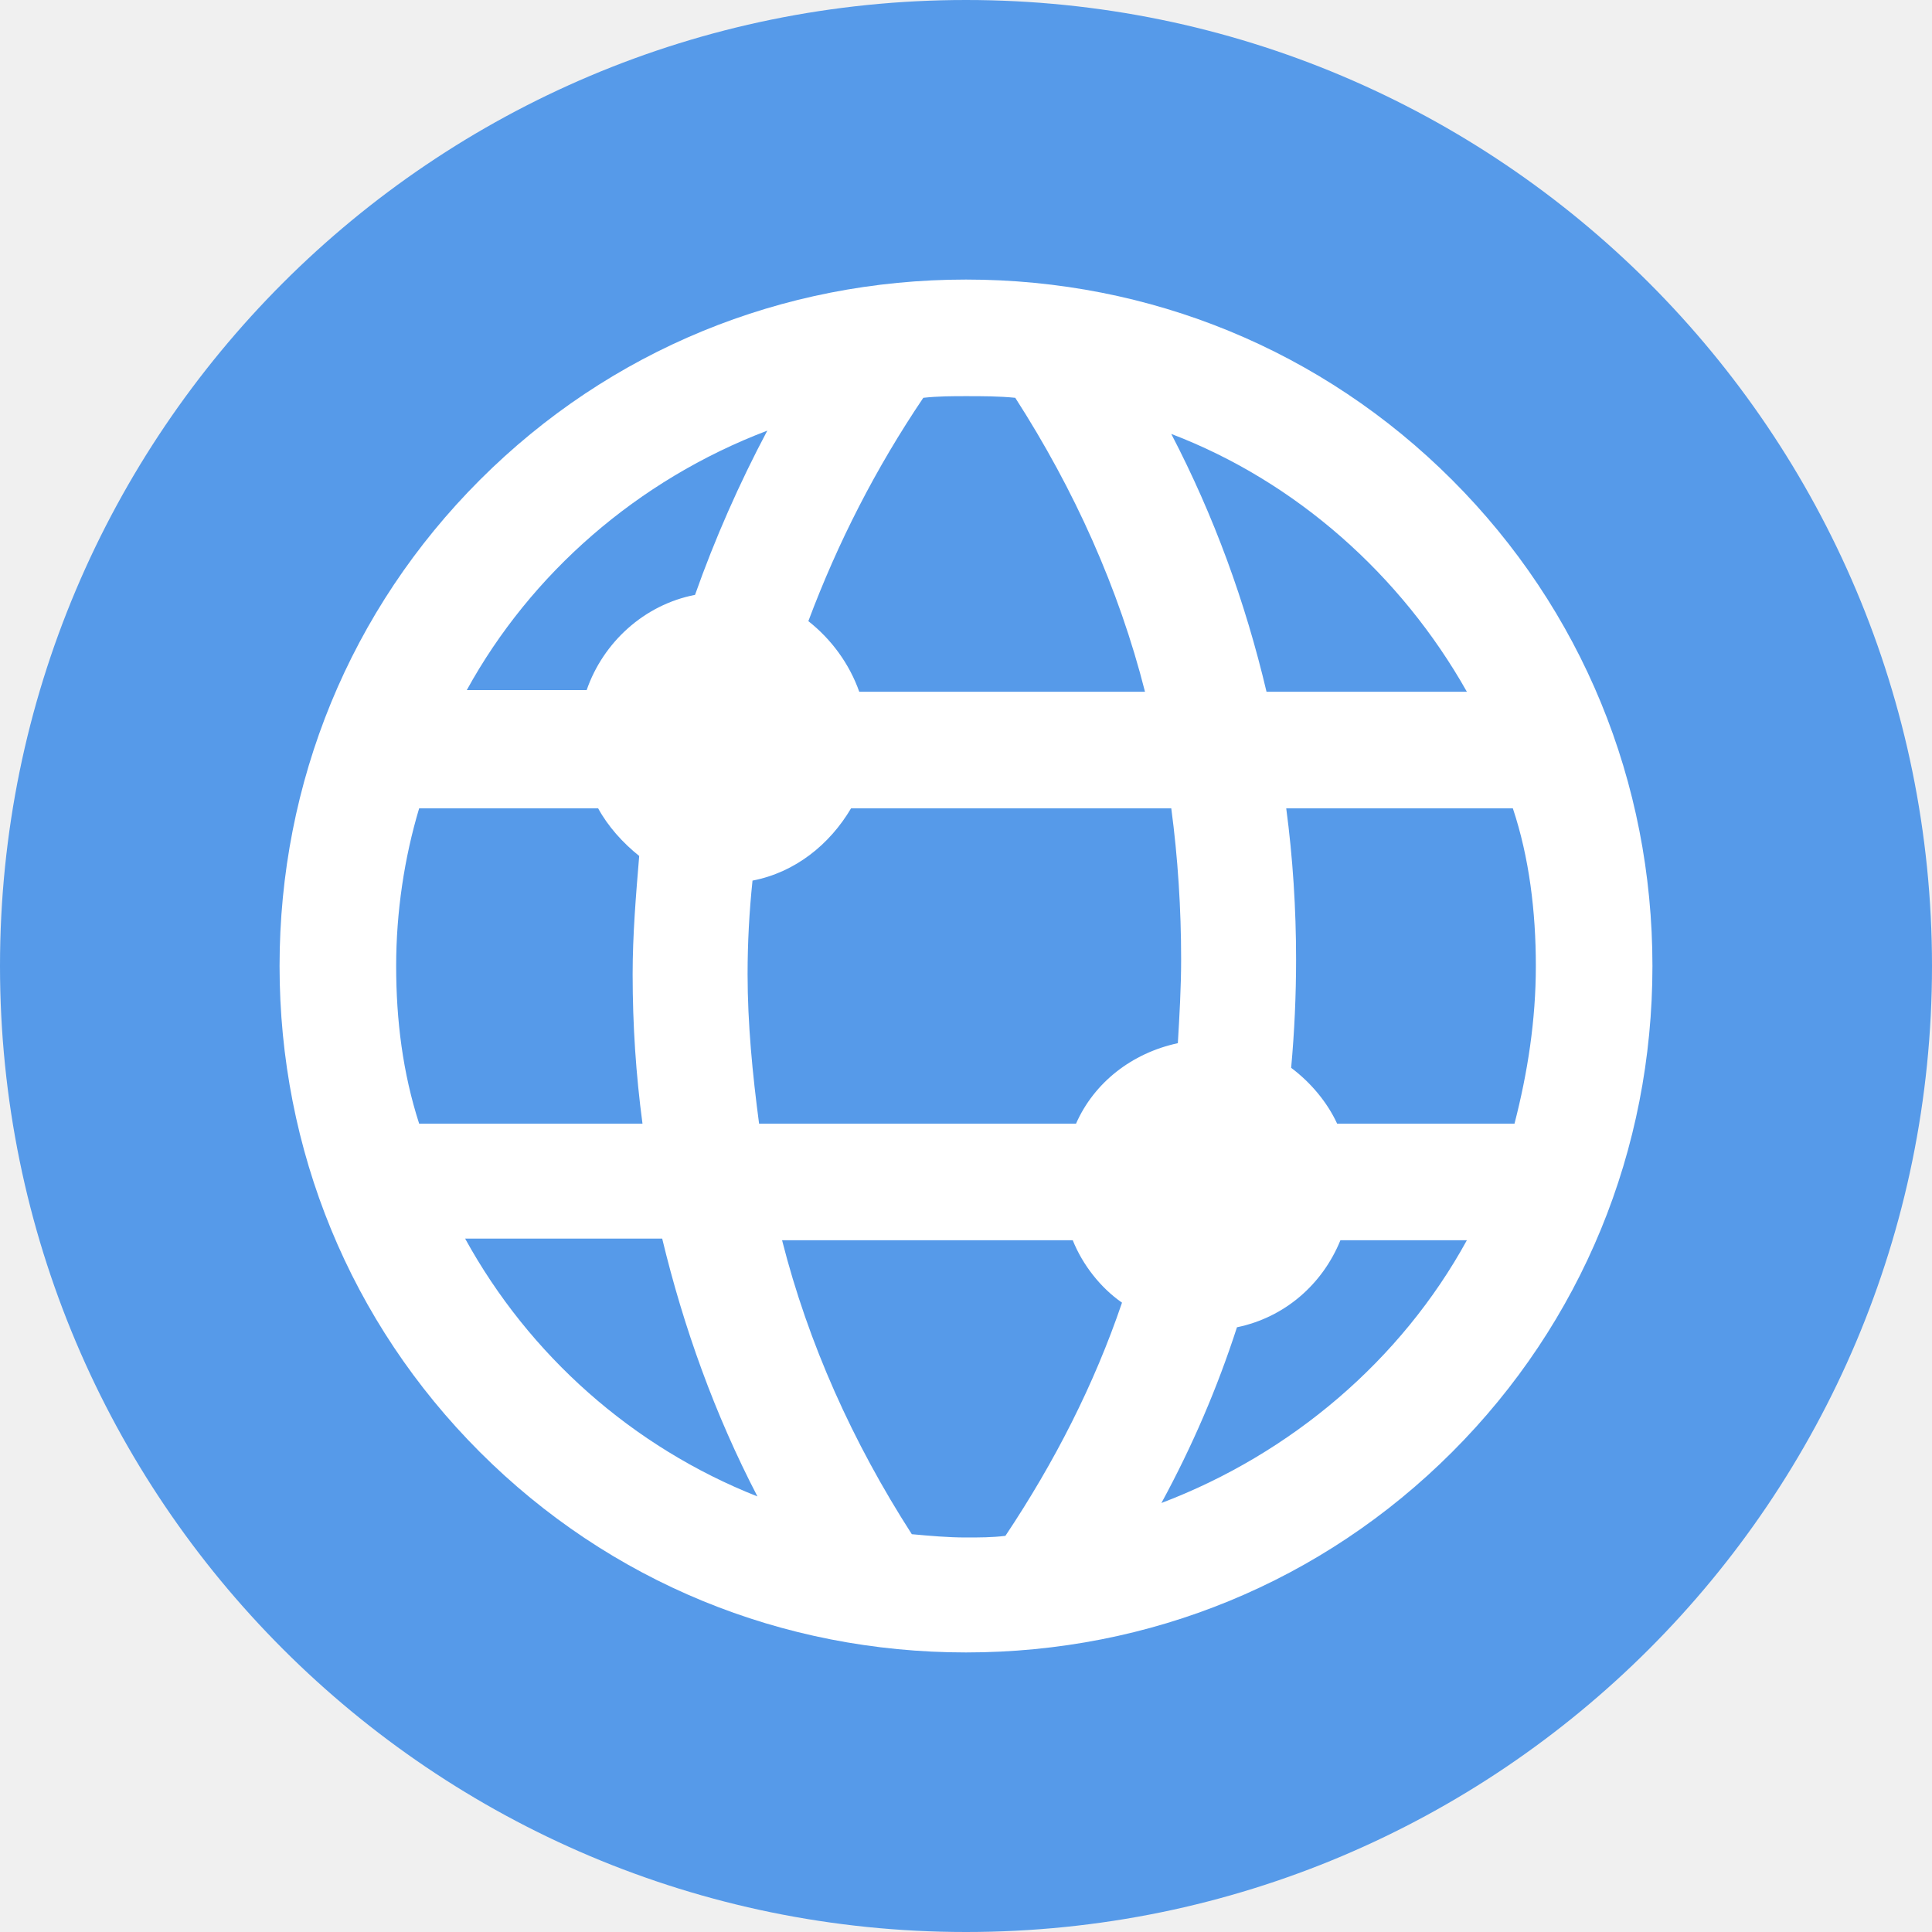
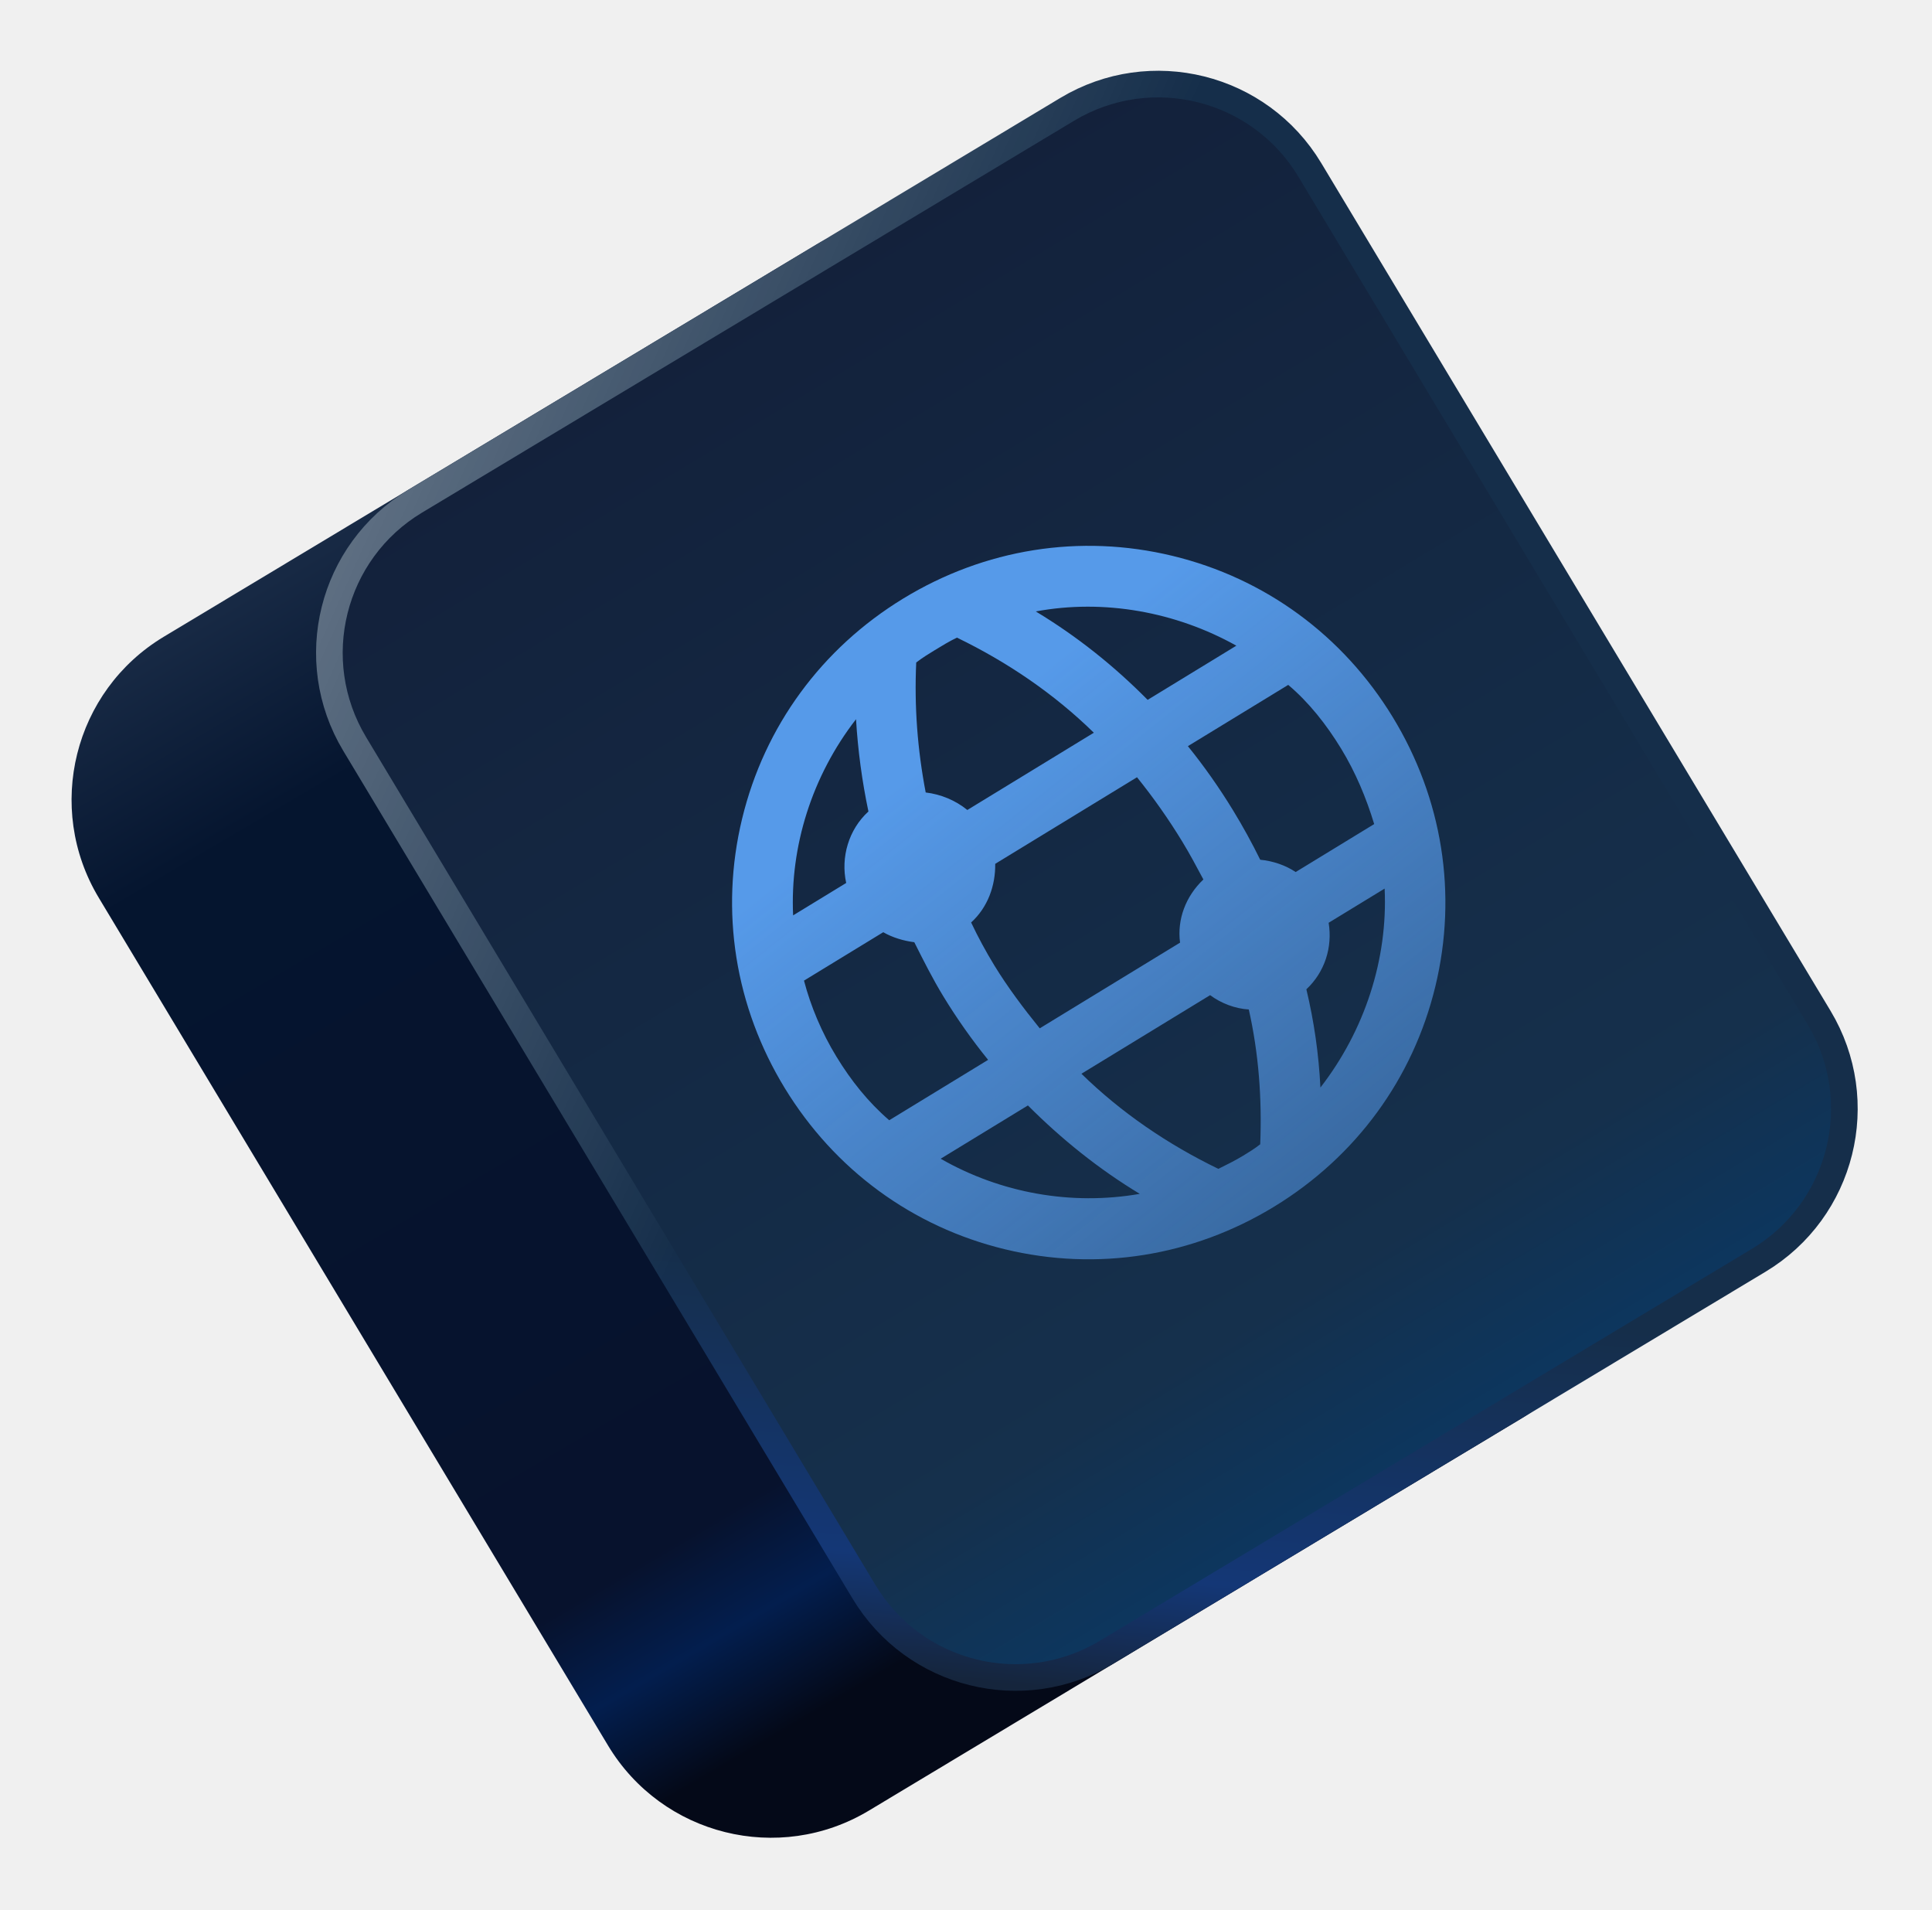
- <svg xmlns="http://www.w3.org/2000/svg" data-v-1084b650="" viewBox="0 0 300 300">
-   <circle data-v-1084b650="" cx="150" cy="150" r="150" fill="rgb(86, 154, 233)" x="0" y="0" width="300px" height="300px" class="logo-background-square" />
-   <g data-v-1084b650="" id="640fb903-7c97-3a8b-d0a7-369102908d0a" fill="white" stroke="none" transform="matrix(0.85,0,0,0.85,22.50001,22.50006)">
-     <svg viewBox="-205 207 100 100">
-       <switch>
-         <g>
-           <path d="M-155 298.8c11.2 0 21.7-4.3 29.6-12.2 7.9-7.9 12.2-18.4 12.2-29.6 0-11.2-4.3-21.7-12.2-29.6-7.9-7.9-18.4-12.2-29.6-12.2s-21.7 4.3-29.6 12.2c-7.9 7.9-12.2 18.4-12.2 29.6 0 11.2 4.3 21.7 12.2 29.6 7.9 7.9 18.4 12.2 29.6 12.2zm2.4-7.1c-.8.1-1.6.1-2.4.1-1.1 0-2.2-.1-3.3-.2-3.6-5.6-6.3-11.6-7.9-17.9h17.7c.6 1.5 1.7 2.9 3 3.8-1.7 5-4.1 9.7-7.1 14.2zm9.5-2c1.9-3.5 3.4-7 4.6-10.7 2.9-.6 5.2-2.6 6.3-5.3h7.7c-4 7.3-10.7 13-18.6 16zm22.8-32.7c0 3.3-.5 6.5-1.3 9.6h-10.8c-.6-1.3-1.6-2.5-2.8-3.4.2-2.2.3-4.4.3-6.6 0-3.1-.2-6.2-.6-9.2h13.8c1 3 1.4 6.3 1.4 9.6zm-4.2-16.7h-12.2c-1.3-5.5-3.2-10.7-5.8-15.7 7.6 2.9 14 8.6 18 15.7zm-17.4 16.3c0 1.7-.1 3.4-.2 5.1-2.8.6-5.1 2.4-6.2 4.9h-19.3c-.4-3-.7-6.1-.7-9.1 0-1.9.1-3.8.3-5.7 2.6-.5 4.7-2.2 6-4.4h19.5c.4 3 .6 6.1.6 9.2zm-15.7-34.2c.9-.1 1.8-.1 2.6-.1 1 0 2 0 3 .1 3.6 5.6 6.3 11.6 7.9 17.9h-17.4c-.6-1.7-1.7-3.2-3.1-4.3 1.8-4.8 4.1-9.3 7-13.6zm-9.5 2c-1.7 3.2-3.2 6.6-4.4 10-3.1.6-5.6 2.9-6.6 5.8h-7.3c3.9-7.1 10.4-12.8 18.3-15.8zm-22.6 32.6c0-3.3.5-6.6 1.4-9.6h10.9c.6 1.1 1.5 2.1 2.5 2.9-.2 2.4-.4 4.8-.4 7.2 0 3.1.2 6.1.6 9.1h-13.6c-1-3.1-1.4-6.3-1.4-9.6zm16.2 16.6c1.3 5.4 3.2 10.7 5.8 15.7-7.6-3-13.9-8.6-17.8-15.7h12z" />
-         </g>
-       </switch>
-     </svg>
+ <svg xmlns="http://www.w3.org/2000/svg" width="508" height="502" fill="none" viewBox="0 0 508 502">
+   <rect width="300" height="360" x=".214" y="193.139" fill="url(#paint0_linear_129_9)" rx="50" transform="rotate(-31 .214 193.139)" />
+   <rect width="293" height="353" x="69.305" y="155.709" fill="url(#paint1_linear_129_9)" rx="46.5" transform="rotate(-31 69.305 155.709)" />
+   <rect width="293" height="353" x="69.305" y="155.709" stroke="url(#paint2_linear_129_9)" stroke-width="7" rx="46.5" transform="rotate(-31 69.305 155.709)" />
+   <rect width="293" height="353" x="69.305" y="155.709" stroke="url(#paint3_linear_129_9)" stroke-width="7" rx="46.5" transform="rotate(-31 69.305 155.709)" />
+   <g>
+     <path fill="url(#paint4_linear_129_9)" d="M335.064 317.184c21.412-13.074 36.467-33.552 42.348-57.876 5.882-24.325 1.846-49.419-11.228-70.831-13.074-21.412-33.551-36.467-57.876-42.348-24.325-5.882-49.419-1.846-70.831 11.228-21.412 13.074-36.467 33.551-42.348 57.876-5.882 24.325-1.846 49.419 11.228 70.831 13.074 21.412 33.551 36.467 57.876 42.348 24.325 5.882 49.419 1.846 70.831-11.228zm-3.7-16.376c-1.412 1.126-2.942 2.059-4.471 2.993-2.103 1.284-4.323 2.377-6.543 3.47-13.419-6.504-25.585-14.823-35.998-25l33.839-20.661c2.898 2.167 6.635 3.56 10.171 3.763 2.587 11.543 3.485 23.33 3.002 35.435zm15.828-14.913c-.453-8.909-1.671-17.351-3.696-25.825 4.844-4.533 6.906-11.041 5.858-17.487l14.721-8.988c.874 18.625-5.282 37.343-16.883 52.3zm5.418-89.13c3.852 6.309 6.632 13.01 8.721 19.871l-20.648 12.607c-2.664-1.785-5.977-2.912-9.322-3.232a163.08 163.08 0 00-7.13-12.968c-3.619-5.927-7.62-11.62-11.887-16.888l26.383-16.109c5.414 4.568 10.031 10.41 13.883 16.719zm-27.524-27.025l-23.324 14.242c-8.905-8.998-18.608-16.721-29.415-23.245 17.915-3.328 36.804.099 52.739 9.003zm-14.238 51.474c1.985 3.25 3.778 6.617 5.571 9.984-4.653 4.415-6.949 10.541-6.133 16.605l-36.898 22.529c-4.267-5.269-8.459-10.845-11.961-16.58a122.038 122.038 0 01-6.08-11.248c4.387-3.991 6.417-9.692 6.335-15.416l37.28-22.762a156.522 156.522 0 0111.886 16.888zm-69.937-47.057c1.604-1.242 3.324-2.292 4.854-3.226 1.912-1.167 3.824-2.335 5.852-3.311 13.419 6.504 25.585 14.823 35.998 25l-33.265 20.311c-3.132-2.55-6.986-4.134-10.946-4.602-2.162-11.278-3.018-22.566-2.493-34.172zm-15.828 14.913a165.87 165.87 0 003.262 24.254c-5.227 4.766-7.321 12.081-5.848 18.793l-13.956 8.521c-.832-18.126 4.941-36.611 16.542-51.568zm-5.152 88.706c-3.852-6.309-6.748-13.202-8.53-19.988l20.839-12.723c2.431 1.402 5.319 2.264 8.165 2.626 2.419 4.822 4.838 9.643 7.639 14.232a153.338 153.338 0 0011.77 16.697l-26 15.875c-5.531-4.759-10.031-10.41-13.883-16.719zm50.348 12.826c8.789 8.806 18.608 16.72 29.416 23.244-18.032 3.137-36.613-.215-52.357-9.237l22.941-14.007z" />
  </g>
+   <defs>
+     <linearGradient id="paint0_linear_129_9" x1="61.177" x2="57.904" y1="192.279" y2="553.826" gradientUnits="userSpaceOnUse">
+       <stop stop-color="#182A45" />
+       <stop offset=".156" stop-color="#05152F" />
+       <stop offset=".759" stop-color="#07122D" />
+       <stop offset=".834" stop-color="#031E4E" />
+       <stop offset=".917" stop-color="#040918" />
+       <stop offset="1" stop-color="#040918" />
+     </linearGradient>
+     <linearGradient id="paint1_linear_129_9" x1="214.502" x2="214.502" y1="154.511" y2="514.511" gradientUnits="userSpaceOnUse">
+       <stop stop-color="#13213B" />
+       <stop offset=".832" stop-color="#15304C" />
+       <stop offset="1" stop-color="#0B3761" />
+     </linearGradient>
+     <linearGradient id="paint2_linear_129_9" x1="338.844" x2="91.896" y1="165.882" y2="504.459" gradientUnits="userSpaceOnUse">
+       <stop offset=".745" stop-color="#152E4A" />
+       <stop offset=".926" stop-color="#143776" />
+       <stop offset="1" stop-color="#15253C" />
+     </linearGradient>
+     <linearGradient id="paint3_linear_129_9" x1="98.678" x2="213.742" y1="97.093" y2="262.839" gradientUnits="userSpaceOnUse">
+       <stop stop-color="#fff" stop-opacity=".4" />
+       <stop offset="1" stop-color="#fff" stop-opacity="0" />
+     </linearGradient>
+     <linearGradient id="paint4_linear_129_9" x1="210.635" x2="420.792" y1="226.523" y2="491.296" gradientUnits="userSpaceOnUse">
+       <stop stop-color="#569AE9" />
+       <stop offset="1" stop-color="#569AE9" stop-opacity="0" />
+     </linearGradient>
+   </defs>
</svg>
